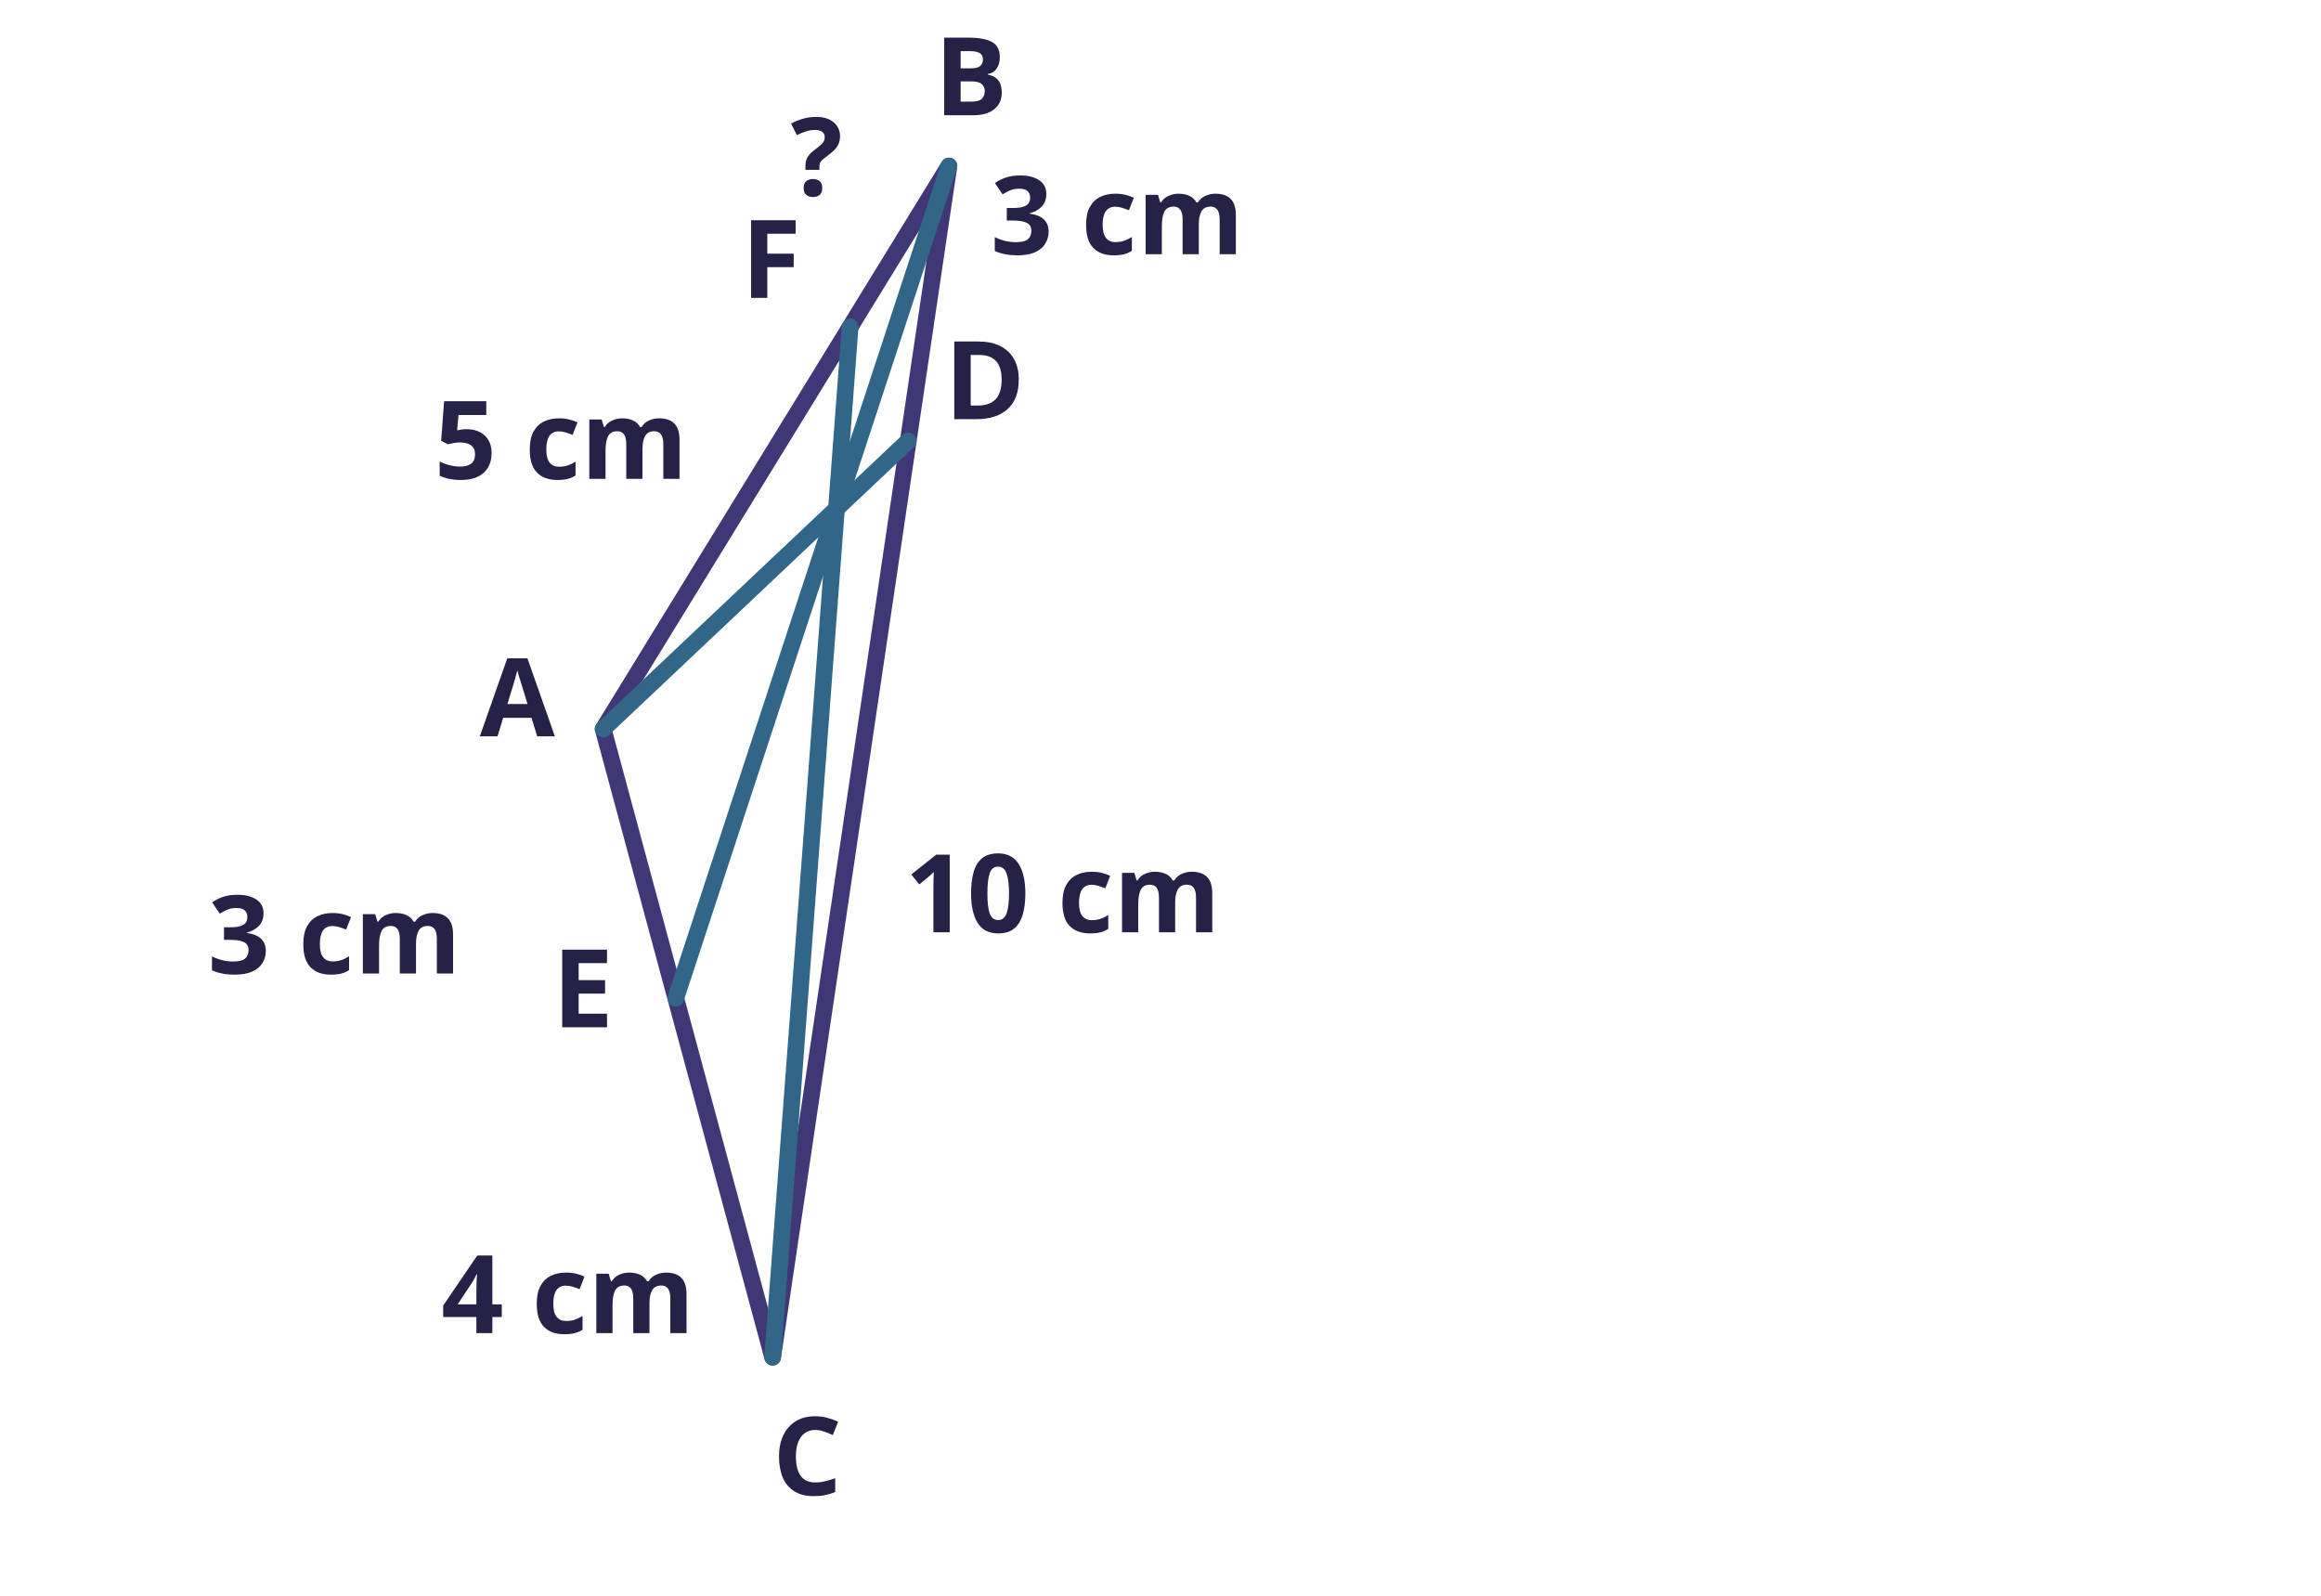
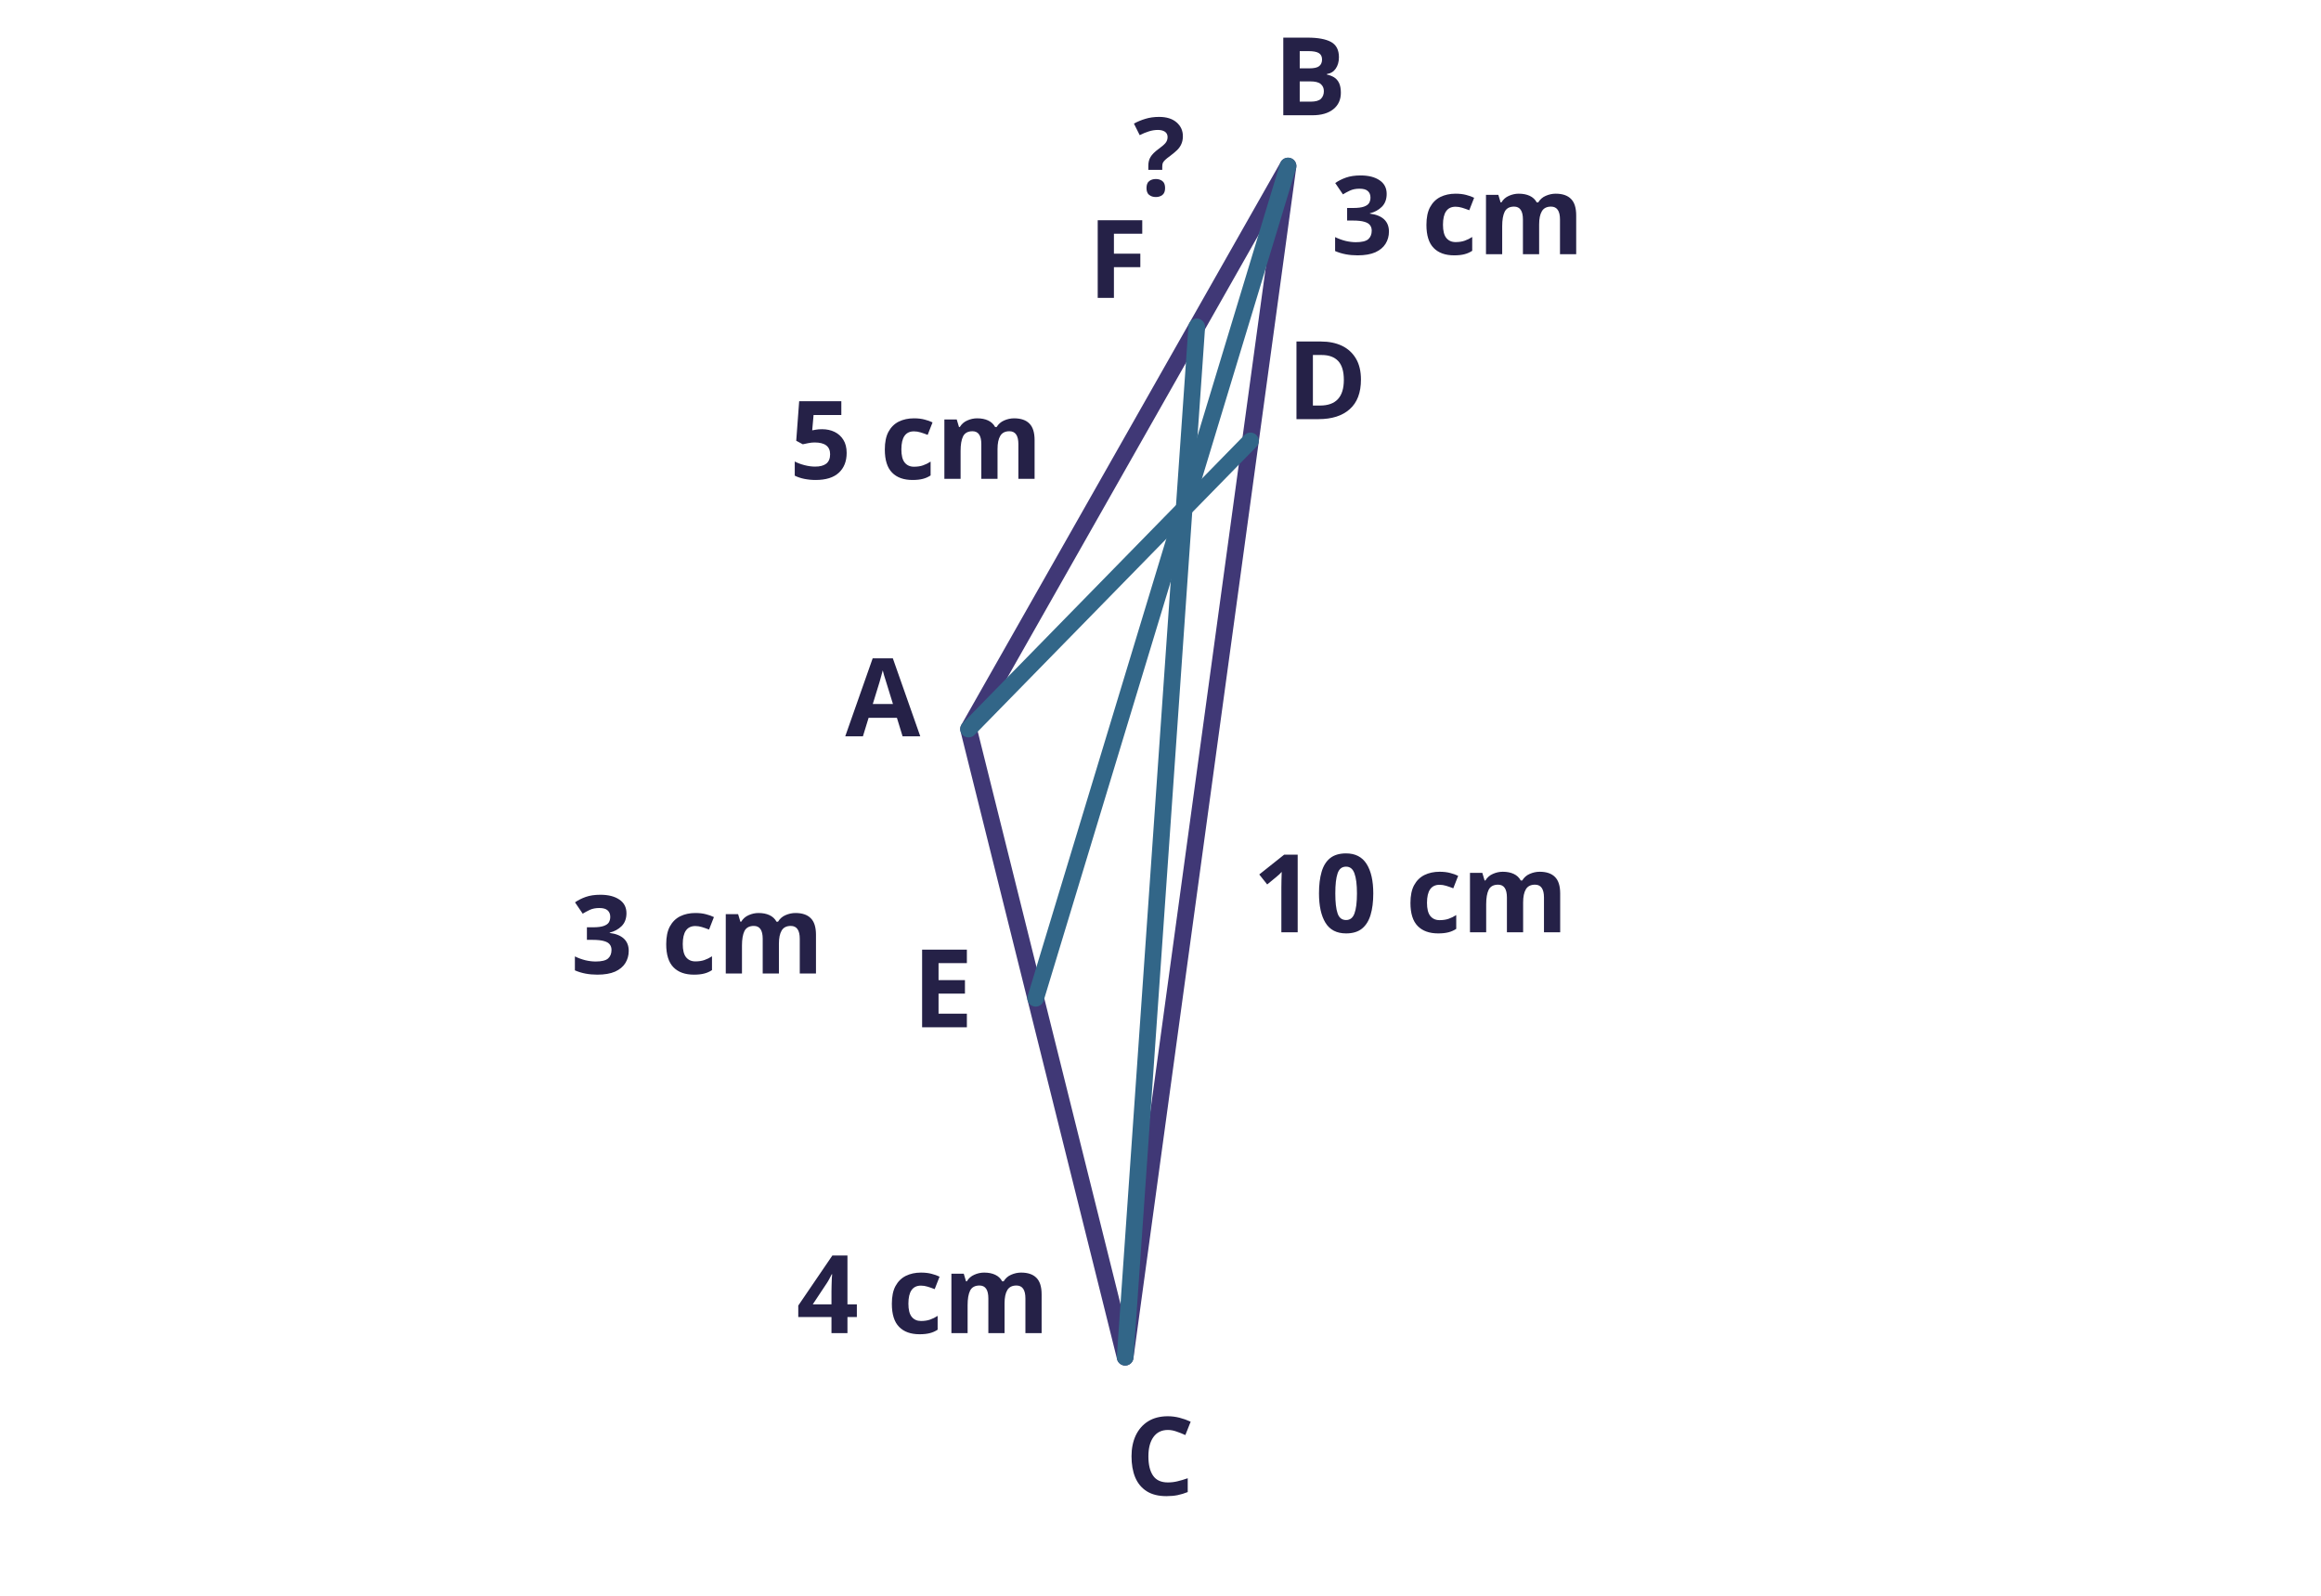
<svg xmlns="http://www.w3.org/2000/svg" viewBox="0 0 320 220" role="img" aria-labelledby="title desc">
  <g fill="none" stroke-width="2.3" stroke-linecap="round" stroke-linejoin="round">
-     <path d="M83.156 100.512 L130.832 22.889 L106.526 187.111 Z" stroke="#403876" />
-     <path d="M83.156 100.512 L125.223 60.786" stroke="#326688" />
-     <path d="M130.832 22.889 L93.171 137.626" stroke="#326688" />
-     <path d="M106.526 187.111 L117.21 45.067" stroke="#326688" />
+     <path d="M133.535 100.512 L177.584 22.889 L155.127 187.111 Z" stroke="#403876" />
+     <path d="M133.535 100.512 L172.402 60.786" stroke="#326688" />
+     <path d="M177.584 22.889 L142.789 137.626" stroke="#326688" />
+     <path d="M155.127 187.111 L164.999 45.067" stroke="#326688" />
  </g>
  <g fill="#252147" font-family="system-ui,sans-serif" font-size="15" font-weight="600">
-     <text x="66.156" y="101.512">A</text>
-     <text x="128.832" y="15.889">B</text>
-     <text x="106.526" y="206.111">C</text>
-     <text x="130.223" y="57.786">D</text>
-     <text x="76.171" y="141.626">E</text>
-     <text x="102.21" y="41.067">F</text>
-     <text x="59.886" y="66.017">5 cm</text>
-     <text x="109.021" y="26.978">?</text>
-     <text x="136.588" y="35.048">3 cm</text>
-     <text x="124.752" y="128.528">10 cm</text>
-     <text x="28.663" y="134.213">3 cm</text>
-     <text x="60.852" y="183.791">4 cm</text>
+     <text x="116.535" y="101.512">A</text>
+     <text x="175.584" y="15.889">B</text>
+     <text x="155.127" y="206.111">C</text>
+     <text x="177.402" y="57.786">D</text>
+     <text x="125.789" y="141.626">E</text>
+     <text x="149.999" y="41.067">F</text>
+     <text x="108.84" y="66.017">5 cm</text>
+     <text x="156.291" y="26.978">?</text>
+     <text x="183.511" y="35.048">3 cm</text>
+     <text x="172.728" y="128.528">10 cm</text>
+     <text x="78.699" y="134.213">3 cm</text>
+     <text x="109.809" y="183.791">4 cm</text>
  </g>
</svg>
